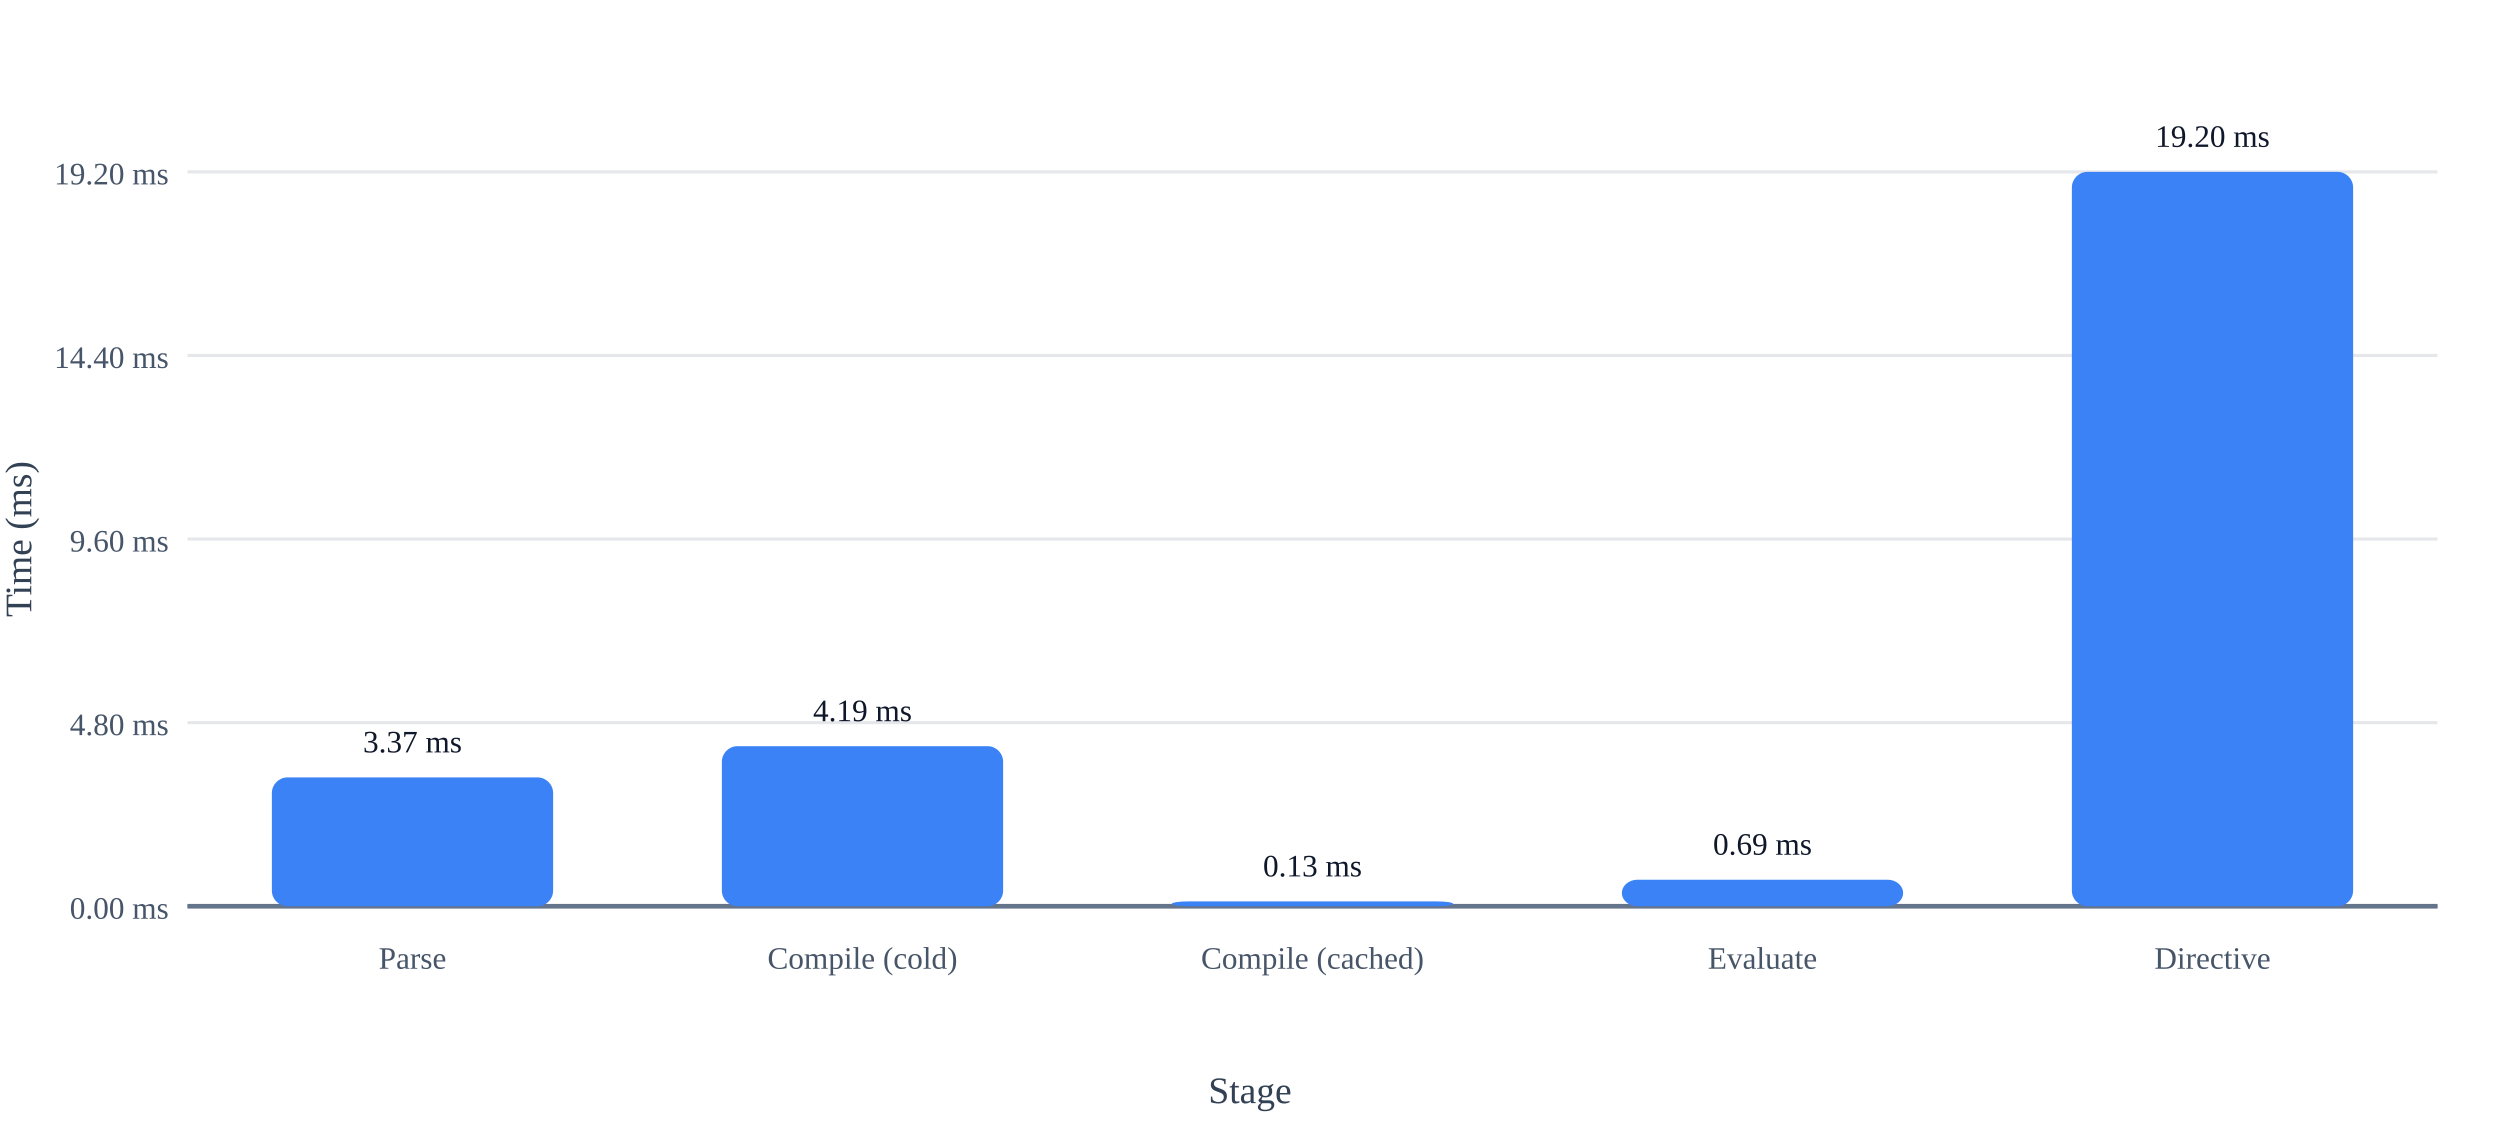
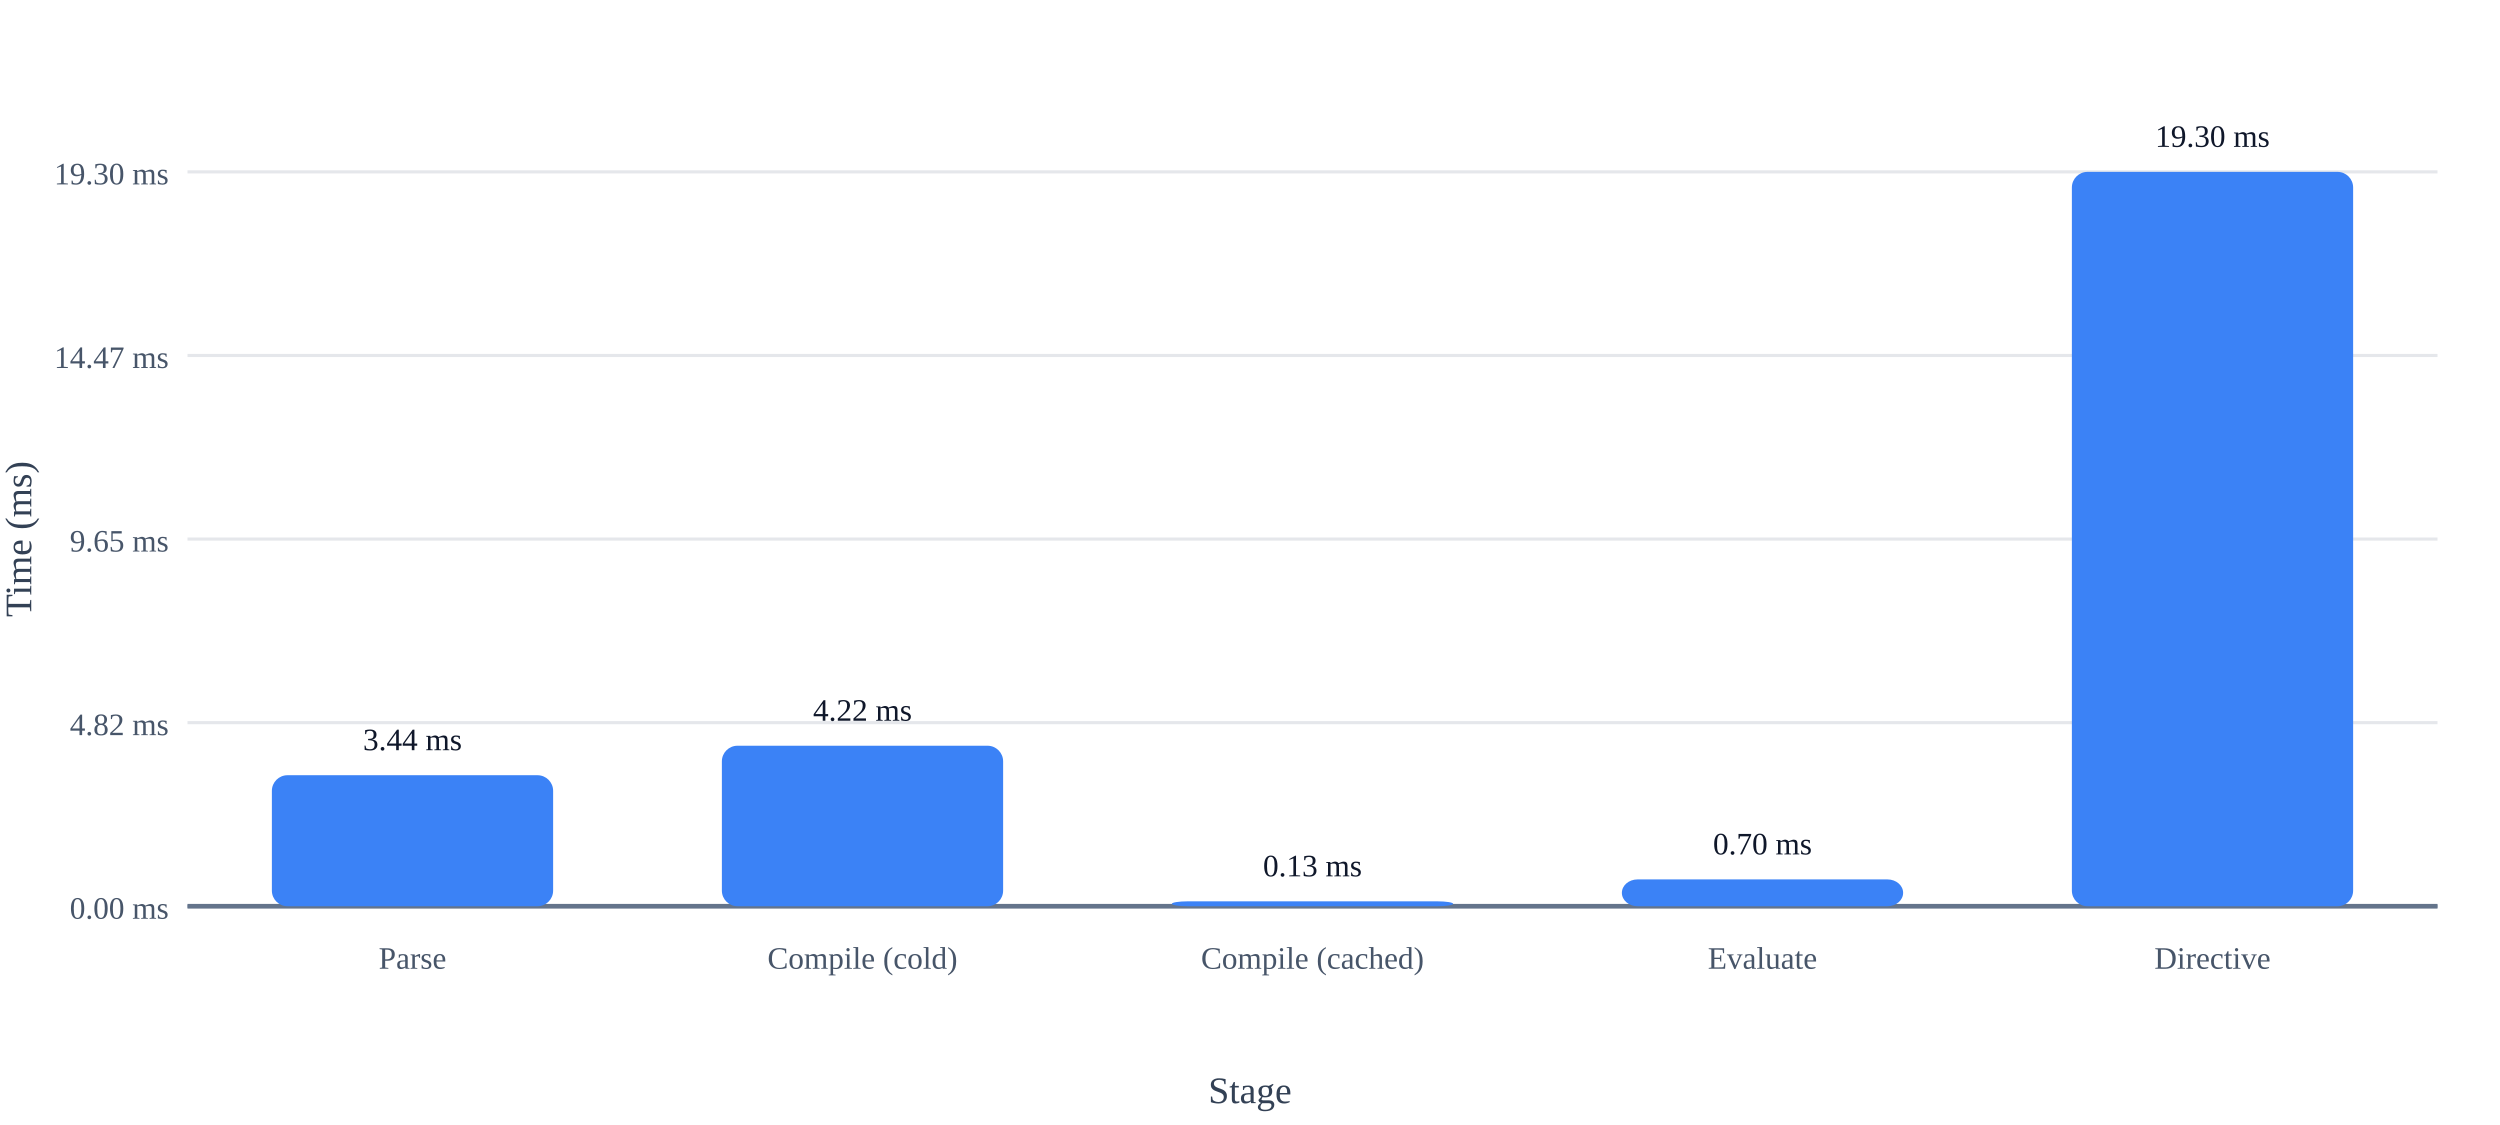
<svg xmlns="http://www.w3.org/2000/svg" width="800" height="360" viewBox="0 0 800 360">
  <rect width="100%" height="100%" fill="#ffffff" />
  <line x1="60" x2="780" y1="55" y2="55" stroke="#e5e7eb" stroke-width="1" />
  <line x1="60" x2="780" y1="113.75" y2="113.75" stroke="#e5e7eb" stroke-width="1" />
  <line x1="60" x2="780" y1="172.5" y2="172.5" stroke="#e5e7eb" stroke-width="1" />
  <line x1="60" x2="780" y1="231.25" y2="231.25" stroke="#e5e7eb" stroke-width="1" />
  <line x1="60" x2="780" y1="290" y2="290" stroke="#94a3b8" stroke-width="1" />
  <line x1="60" x2="780" y1="290" y2="290" stroke="#64748b" stroke-width="1.5" />
-   <rect x="87" y="248.772" width="90" height="41.228" rx="5" fill="#3b82f6" />
-   <text x="132" y="240.772" font-size="10" text-anchor="middle" fill="#0f172a">3.37 ms</text>
+   <rect x="87" y="248.07" width="90" height="41.93" rx="5" fill="#3b82f6" />
+   <text x="132" y="240.07" font-size="10" text-anchor="middle" fill="#0f172a">3.44 ms</text>
  <text x="132" y="310" font-size="10" text-anchor="middle" fill="#475569">Parse</text>
-   <rect x="231" y="238.774" width="90" height="51.226" rx="5" fill="#3b82f6" />
-   <text x="276" y="230.774" font-size="10" text-anchor="middle" fill="#0f172a">4.19 ms</text>
+   <rect x="231" y="238.632" width="90" height="51.368" rx="5" fill="#3b82f6" />
+   <text x="276" y="230.632" font-size="10" text-anchor="middle" fill="#0f172a">4.22 ms</text>
  <text x="276" y="310" font-size="10" text-anchor="middle" fill="#475569">Compile (cold)</text>
-   <rect x="375" y="288.458" width="90" height="1.542" rx="5" fill="#3b82f6" />
-   <text x="420" y="280.458" font-size="10" text-anchor="middle" fill="#0f172a">0.13 ms</text>
+   <rect x="375" y="288.429" width="90" height="1.571" rx="5" fill="#3b82f6" />
+   <text x="420" y="280.429" font-size="10" text-anchor="middle" fill="#0f172a">0.13 ms</text>
  <text x="420" y="310" font-size="10" text-anchor="middle" fill="#475569">Compile (cached)</text>
-   <rect x="519" y="281.507" width="90" height="8.493" rx="5" fill="#3b82f6" />
-   <text x="564" y="273.507" font-size="10" text-anchor="middle" fill="#0f172a">0.69 ms</text>
+   <rect x="519" y="281.414" width="90" height="8.586" rx="5" fill="#3b82f6" />
+   <text x="564" y="273.414" font-size="10" text-anchor="middle" fill="#0f172a">0.70 ms</text>
  <text x="564" y="310" font-size="10" text-anchor="middle" fill="#475569">Evaluate</text>
  <rect x="663" y="55" width="90" height="235" rx="5" fill="#3b82f6" />
-   <text x="708" y="47" font-size="10" text-anchor="middle" fill="#0f172a">19.20 ms</text>
+   <text x="708" y="47" font-size="10" text-anchor="middle" fill="#0f172a">19.30 ms</text>
  <text x="708" y="310" font-size="10" text-anchor="middle" fill="#475569">Directive</text>
-   <text x="54" y="59" font-size="10" text-anchor="end" fill="#475569">19.20 ms</text>
-   <text x="54" y="117.75" font-size="10" text-anchor="end" fill="#475569">14.40 ms</text>
-   <text x="54" y="176.5" font-size="10" text-anchor="end" fill="#475569">9.60 ms</text>
-   <text x="54" y="235.25" font-size="10" text-anchor="end" fill="#475569">4.80 ms</text>
+   <text x="54" y="59" font-size="10" text-anchor="end" fill="#475569">19.30 ms</text>
+   <text x="54" y="117.75" font-size="10" text-anchor="end" fill="#475569">14.47 ms</text>
+   <text x="54" y="176.5" font-size="10" text-anchor="end" fill="#475569">9.65 ms</text>
+   <text x="54" y="235.25" font-size="10" text-anchor="end" fill="#475569">4.82 ms</text>
  <text x="54" y="294" font-size="10" text-anchor="end" fill="#475569">0.00 ms</text>
  <text x="400" y="353" font-size="12" fill="#334155" text-anchor="middle">Stage</text>
  <text x="10" y="172.5" font-size="12" fill="#334155" text-anchor="middle" transform="rotate(-90 10 172.5)">Time (ms)</text>
</svg>
